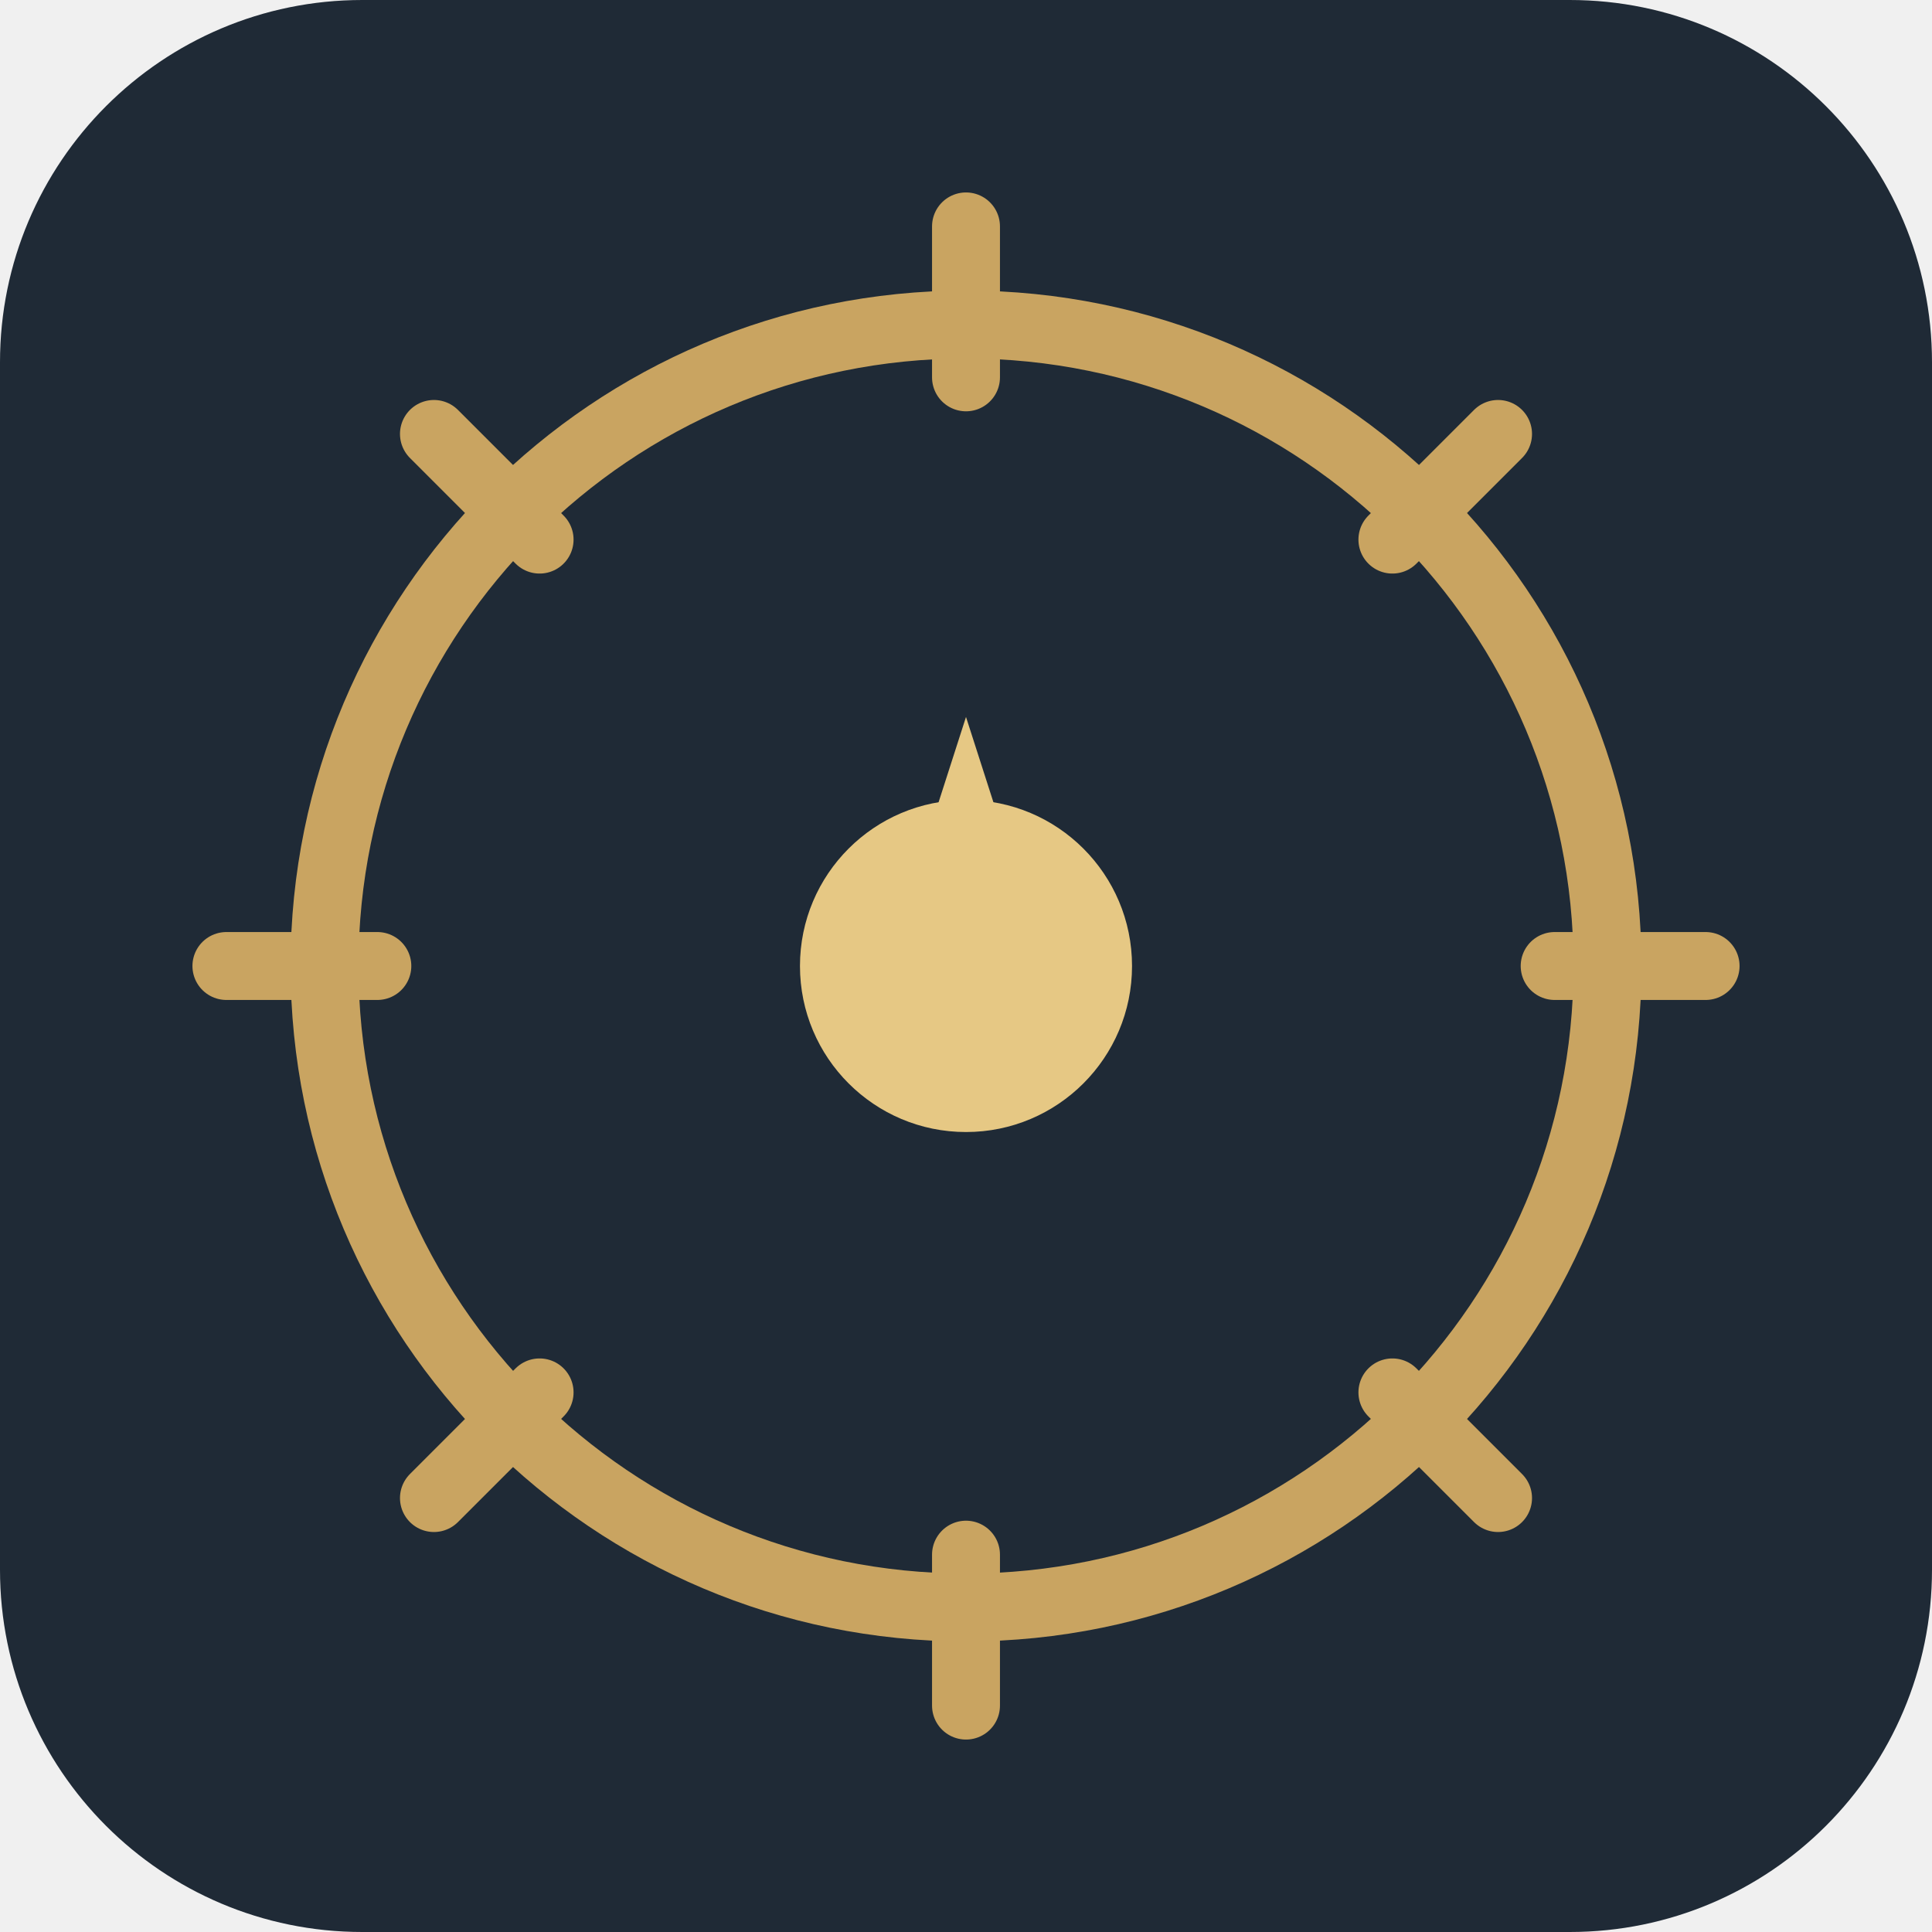
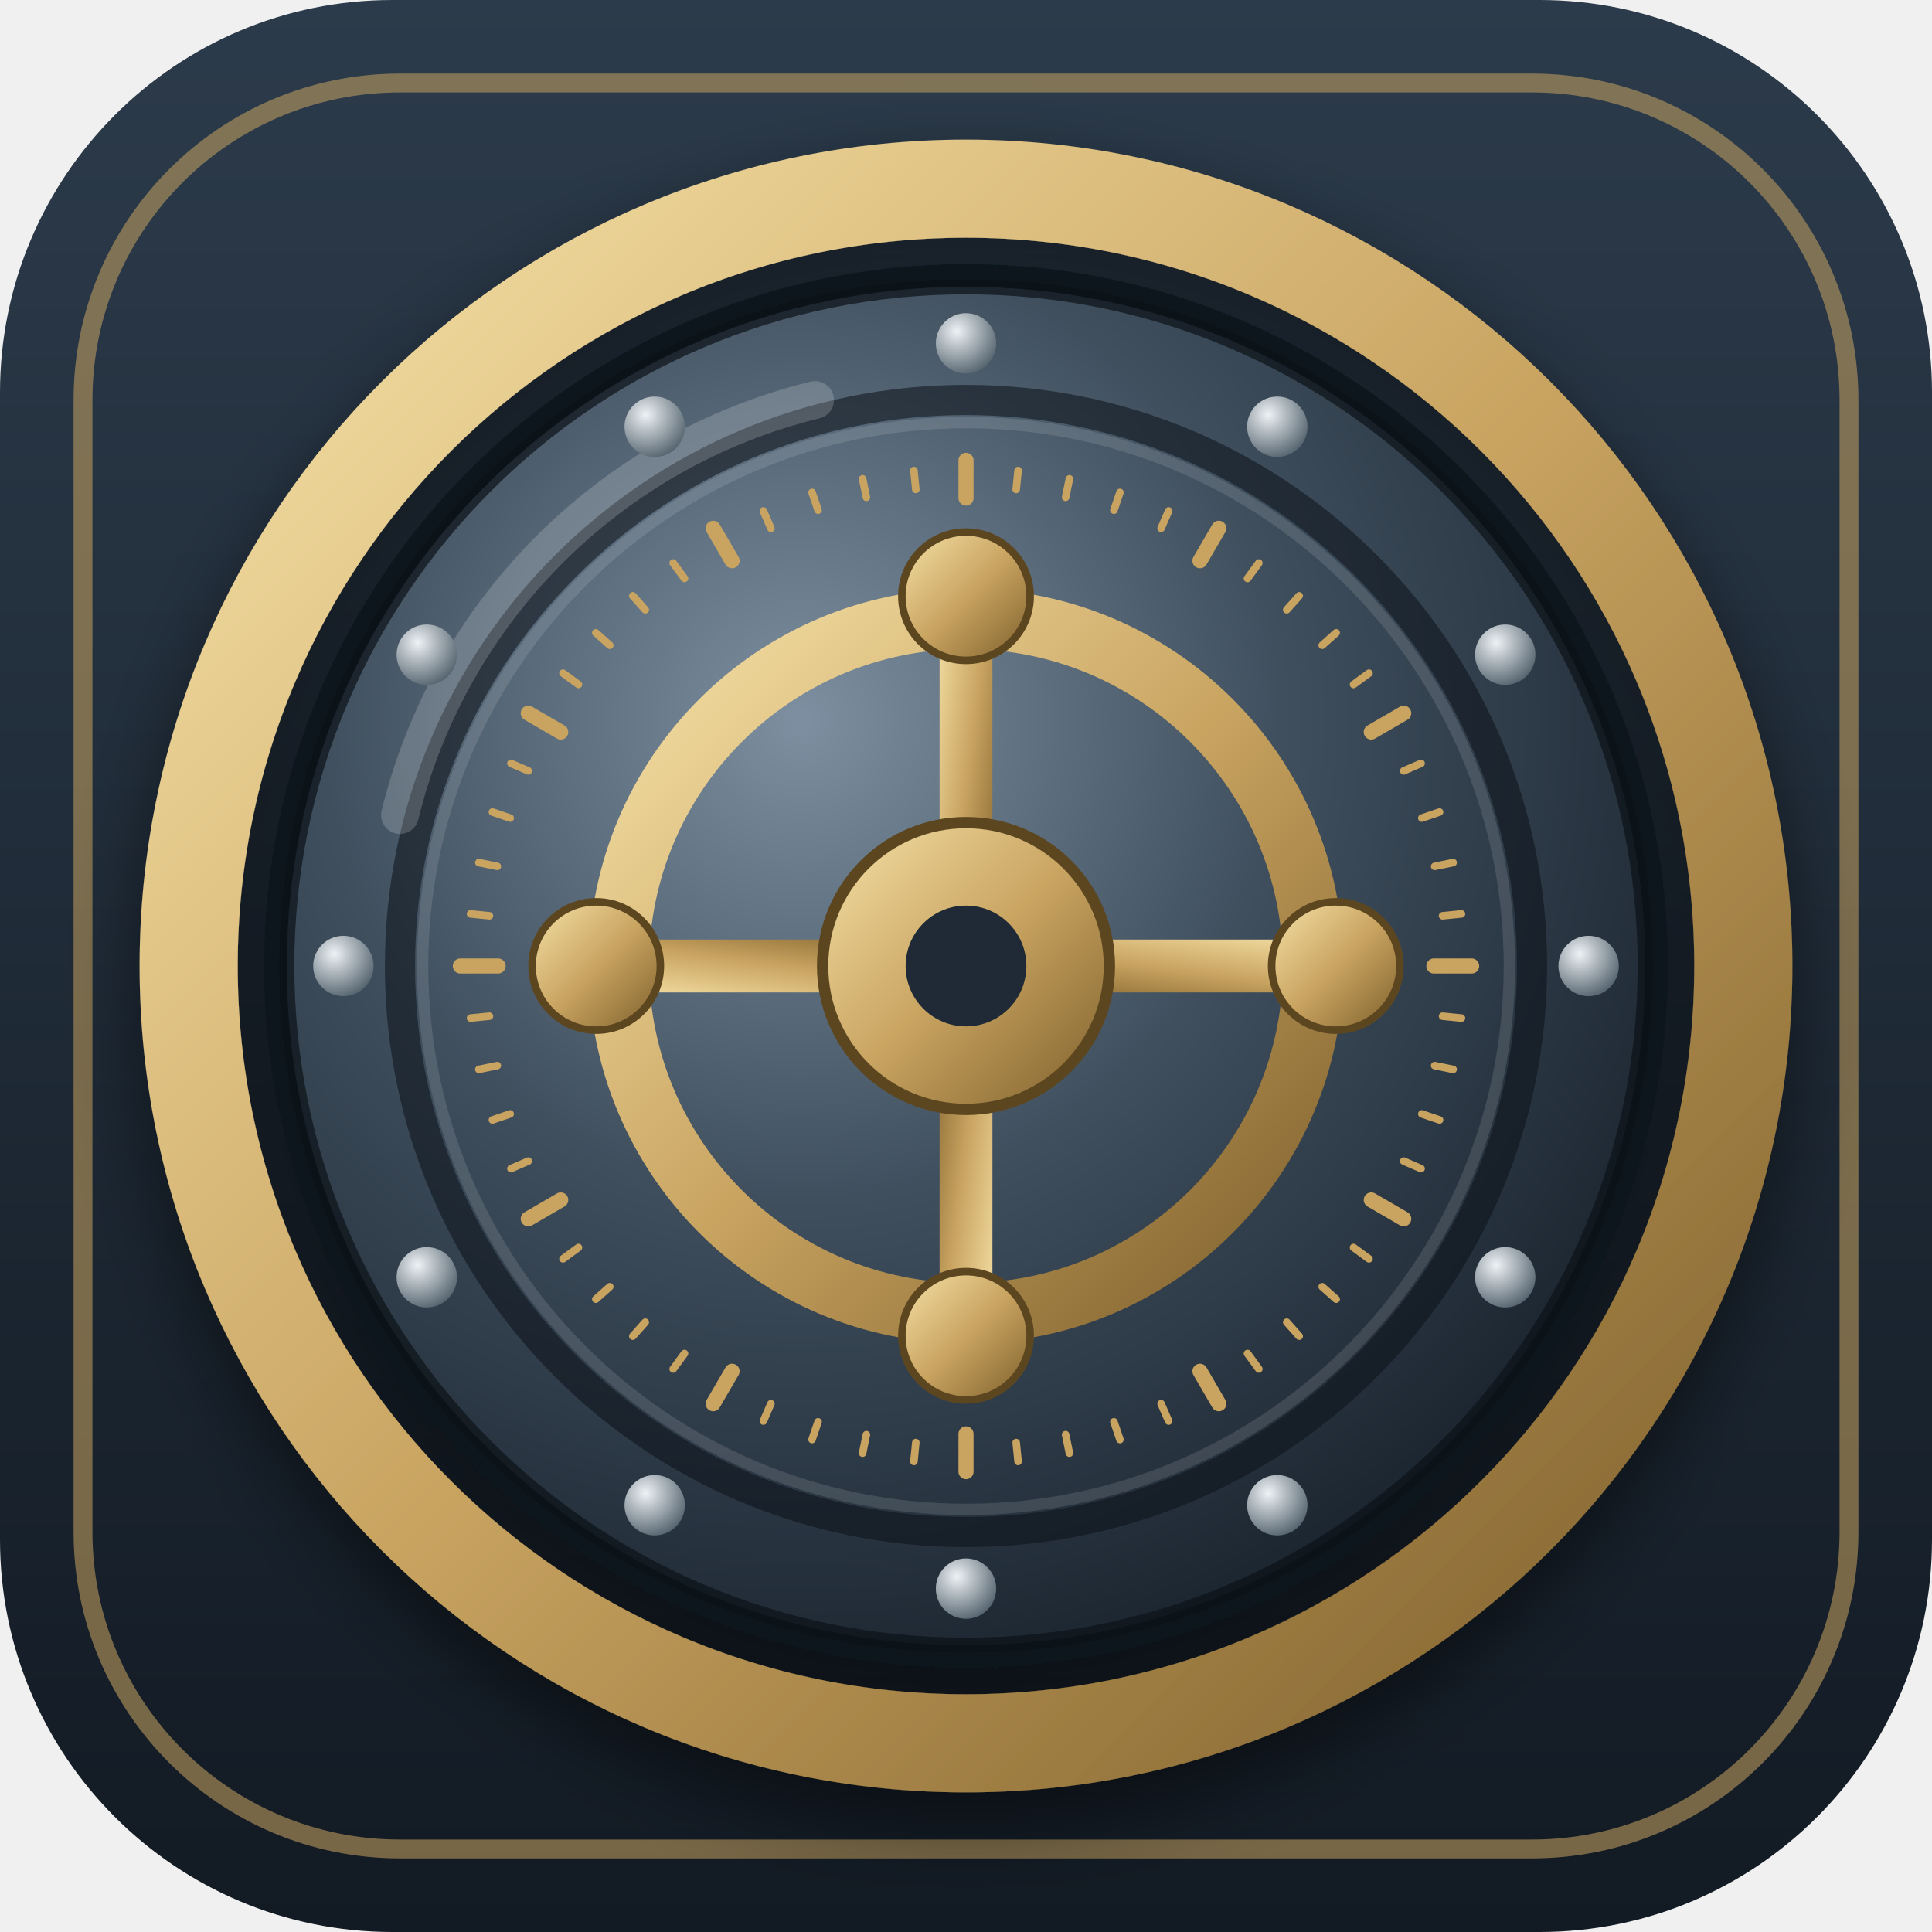
<svg xmlns="http://www.w3.org/2000/svg" viewBox="0 0 512 512">
-   <rect width="512" height="512" rx="96" fill="#1f2a36" />
-   <circle cx="256" cy="256" r="170" fill="none" stroke="#c9a461" stroke-width="18" />
-   <path d="M256 60v40M256 412v40M60 256h40M412 256h40M115 115l28 28M369 369l28 28M115 397l28-28M369 143l28-28" stroke="#c9a461" stroke-width="18" stroke-linecap="round" />
-   <circle cx="256" cy="256" r="44" fill="#e6c884" />
-   <path d="M256 190l18 56-18 12-18-12z" fill="#e6c884" />
+   <defs>
+     <radialGradient id="door" cx="38%" cy="32%" r="78%">
+       <stop offset="0" stop-color="#7d8fa0" />
+       <stop offset=".45" stop-color="#3f4f5e" />
+       <stop offset="1" stop-color="#151e28" />
+     </radialGradient>
+     <linearGradient id="brass" x1="0" y1="0" x2="1" y2="1">
+       <stop offset="0" stop-color="#f6e2a8" />
+       <stop offset=".5" stop-color="#c9a461" />
+       <stop offset="1" stop-color="#7d5f2b" />
+     </linearGradient>
+     <radialGradient id="bolt" cx="35%" cy="30%" r="75%">
+       <stop offset="0" stop-color="#eef2f5" />
+       <stop offset="1" stop-color="#55646f" />
+     </radialGradient>
+     <linearGradient id="bg" x1="0" y1="0" x2="0" y2="1">
+       <stop offset="0" stop-color="#2c3b4b" />
+       <stop offset="1" stop-color="#121a23" />
+     </linearGradient>
+     <filter id="sh" x="-20%" y="-20%" width="140%" height="140%">
+       <feDropShadow dx="0" dy="8" stdDeviation="10" flood-color="#000" flood-opacity=".5" />
+     </filter>
+   </defs>
+   <rect x="0" y="0" width="512" height="512" rx="104" fill="url(#bg)" />
+   <rect x="22" y="22" width="468" height="468" rx="84" fill="none" stroke="#c9a461" stroke-width="5" opacity=".55" />
+   <g filter="url(#sh)">
+     <circle cx="256" cy="256" r="206" fill="none" stroke="url(#brass)" stroke-width="26" />
+     <circle cx="256" cy="256" r="186" fill="#0f161e" />
+   </g>
+   <circle cx="256" cy="256" r="180" fill="url(#door)" />
+   <circle cx="256" cy="256" r="180" fill="none" stroke="#0b1117" stroke-width="4" opacity=".7" />
+   <circle cx="256" cy="256" r="150" fill="none" stroke="#0b1117" stroke-width="8" opacity=".55" />
+   <circle cx="256" cy="256" r="144" fill="none" stroke="#ffffff" stroke-opacity=".12" stroke-width="3" />
+   <path d="M106 216 A150 150 0 0 1 216 106" fill="none" stroke="#ffffff" stroke-opacity=".18" stroke-width="10" stroke-linecap="round" />
+   <g>
+     <circle cx="256.0" cy="91.0" r="8" fill="url(#bolt)" />
+     <circle cx="338.5" cy="113.1" r="8" fill="url(#bolt)" />
+     <circle cx="398.9" cy="173.5" r="8" fill="url(#bolt)" />
+     <circle cx="421.0" cy="256.0" r="8" fill="url(#bolt)" />
+     <circle cx="398.9" cy="338.5" r="8" fill="url(#bolt)" />
+     <circle cx="338.5" cy="398.9" r="8" fill="url(#bolt)" />
+     <circle cx="256.0" cy="421.0" r="8" fill="url(#bolt)" />
+     <circle cx="173.5" cy="398.9" r="8" fill="url(#bolt)" />
+     <circle cx="113.1" cy="338.5" r="8" fill="url(#bolt)" />
+     <circle cx="91.0" cy="256.0" r="8" fill="url(#bolt)" />
+     <circle cx="113.1" cy="173.5" r="8" fill="url(#bolt)" />
+     <circle cx="173.5" cy="113.1" r="8" fill="url(#bolt)" />
+   </g>
+   <g>
+     <line x1="256.0" y1="132.0" x2="256.0" y2="122.0" stroke="#c9a461" stroke-width="4" stroke-linecap="round" />
+     <line x1="269.3" y1="129.7" x2="269.8" y2="124.7" stroke="#c9a461" stroke-width="2" stroke-linecap="round" />
+     <line x1="282.4" y1="131.8" x2="283.4" y2="126.9" stroke="#c9a461" stroke-width="2" stroke-linecap="round" />
+     <line x1="295.2" y1="135.2" x2="296.8" y2="130.5" stroke="#c9a461" stroke-width="2" stroke-linecap="round" />
+     <line x1="307.7" y1="140.0" x2="309.7" y2="135.4" stroke="#c9a461" stroke-width="2" stroke-linecap="round" />
+     <line x1="318.0" y1="148.6" x2="323.0" y2="140.0" stroke="#c9a461" stroke-width="4" stroke-linecap="round" />
+     <line x1="330.6" y1="153.3" x2="333.6" y2="149.2" stroke="#c9a461" stroke-width="2" stroke-linecap="round" />
+     <line x1="341.0" y1="161.6" x2="344.3" y2="157.9" stroke="#c9a461" stroke-width="2" stroke-linecap="round" />
+     <line x1="350.4" y1="171.0" x2="354.1" y2="167.7" stroke="#c9a461" stroke-width="2" stroke-linecap="round" />
+     <line x1="358.7" y1="181.4" x2="362.8" y2="178.4" stroke="#c9a461" stroke-width="2" stroke-linecap="round" />
+     <line x1="363.4" y1="194.0" x2="372.0" y2="189.0" stroke="#c9a461" stroke-width="4" stroke-linecap="round" />
+     <line x1="372.0" y1="204.3" x2="376.6" y2="202.3" stroke="#c9a461" stroke-width="2" stroke-linecap="round" />
+     <line x1="376.8" y1="216.8" x2="381.5" y2="215.2" stroke="#c9a461" stroke-width="2" stroke-linecap="round" />
+     <line x1="380.2" y1="229.6" x2="385.1" y2="228.6" stroke="#c9a461" stroke-width="2" stroke-linecap="round" />
+     <line x1="382.3" y1="242.7" x2="387.3" y2="242.2" stroke="#c9a461" stroke-width="2" stroke-linecap="round" />
+     <line x1="380.0" y1="256.0" x2="390.0" y2="256.0" stroke="#c9a461" stroke-width="4" stroke-linecap="round" />
+     <line x1="382.3" y1="269.3" x2="387.3" y2="269.8" stroke="#c9a461" stroke-width="2" stroke-linecap="round" />
+     <line x1="380.2" y1="282.4" x2="385.1" y2="283.4" stroke="#c9a461" stroke-width="2" stroke-linecap="round" />
+     <line x1="376.8" y1="295.2" x2="381.5" y2="296.8" stroke="#c9a461" stroke-width="2" stroke-linecap="round" />
+     <line x1="372.0" y1="307.7" x2="376.6" y2="309.7" stroke="#c9a461" stroke-width="2" stroke-linecap="round" />
+     <line x1="363.4" y1="318.0" x2="372.0" y2="323.0" stroke="#c9a461" stroke-width="4" stroke-linecap="round" />
+     <line x1="358.7" y1="330.6" x2="362.8" y2="333.6" stroke="#c9a461" stroke-width="2" stroke-linecap="round" />
+     <line x1="350.4" y1="341.0" x2="354.1" y2="344.3" stroke="#c9a461" stroke-width="2" stroke-linecap="round" />
+     <line x1="341.0" y1="350.4" x2="344.3" y2="354.1" stroke="#c9a461" stroke-width="2" stroke-linecap="round" />
+     <line x1="330.6" y1="358.7" x2="333.6" y2="362.8" stroke="#c9a461" stroke-width="2" stroke-linecap="round" />
+     <line x1="318.0" y1="363.4" x2="323.0" y2="372.0" stroke="#c9a461" stroke-width="4" stroke-linecap="round" />
+     <line x1="307.7" y1="372.0" x2="309.7" y2="376.6" stroke="#c9a461" stroke-width="2" stroke-linecap="round" />
+     <line x1="295.2" y1="376.8" x2="296.8" y2="381.5" stroke="#c9a461" stroke-width="2" stroke-linecap="round" />
+     <line x1="282.4" y1="380.2" x2="283.4" y2="385.1" stroke="#c9a461" stroke-width="2" stroke-linecap="round" />
+     <line x1="269.3" y1="382.3" x2="269.8" y2="387.3" stroke="#c9a461" stroke-width="2" stroke-linecap="round" />
+     <line x1="256.0" y1="380.0" x2="256.0" y2="390.0" stroke="#c9a461" stroke-width="4" stroke-linecap="round" />
+     <line x1="242.7" y1="382.3" x2="242.2" y2="387.3" stroke="#c9a461" stroke-width="2" stroke-linecap="round" />
+     <line x1="229.6" y1="380.2" x2="228.6" y2="385.1" stroke="#c9a461" stroke-width="2" stroke-linecap="round" />
+     <line x1="216.8" y1="376.8" x2="215.2" y2="381.5" stroke="#c9a461" stroke-width="2" stroke-linecap="round" />
+     <line x1="204.3" y1="372.0" x2="202.3" y2="376.6" stroke="#c9a461" stroke-width="2" stroke-linecap="round" />
+     <line x1="194.0" y1="363.4" x2="189.0" y2="372.0" stroke="#c9a461" stroke-width="4" stroke-linecap="round" />
+     <line x1="181.4" y1="358.7" x2="178.4" y2="362.8" stroke="#c9a461" stroke-width="2" stroke-linecap="round" />
+     <line x1="171.0" y1="350.4" x2="167.7" y2="354.1" stroke="#c9a461" stroke-width="2" stroke-linecap="round" />
+     <line x1="161.6" y1="341.0" x2="157.9" y2="344.3" stroke="#c9a461" stroke-width="2" stroke-linecap="round" />
+     <line x1="153.3" y1="330.6" x2="149.2" y2="333.6" stroke="#c9a461" stroke-width="2" stroke-linecap="round" />
+     <line x1="148.6" y1="318.0" x2="140.0" y2="323.0" stroke="#c9a461" stroke-width="4" stroke-linecap="round" />
+     <line x1="140.0" y1="307.7" x2="135.4" y2="309.7" stroke="#c9a461" stroke-width="2" stroke-linecap="round" />
+     <line x1="135.2" y1="295.2" x2="130.5" y2="296.8" stroke="#c9a461" stroke-width="2" stroke-linecap="round" />
+     <line x1="131.8" y1="282.4" x2="126.9" y2="283.4" stroke="#c9a461" stroke-width="2" stroke-linecap="round" />
+     <line x1="129.7" y1="269.3" x2="124.7" y2="269.8" stroke="#c9a461" stroke-width="2" stroke-linecap="round" />
+     <line x1="132.0" y1="256.0" x2="122.0" y2="256.0" stroke="#c9a461" stroke-width="4" stroke-linecap="round" />
+     <line x1="129.7" y1="242.7" x2="124.7" y2="242.2" stroke="#c9a461" stroke-width="2" stroke-linecap="round" />
+     <line x1="131.8" y1="229.6" x2="126.9" y2="228.6" stroke="#c9a461" stroke-width="2" stroke-linecap="round" />
+     <line x1="135.2" y1="216.8" x2="130.5" y2="215.2" stroke="#c9a461" stroke-width="2" stroke-linecap="round" />
+     <line x1="140.0" y1="204.3" x2="135.4" y2="202.3" stroke="#c9a461" stroke-width="2" stroke-linecap="round" />
+     <line x1="148.6" y1="194.0" x2="140.0" y2="189.0" stroke="#c9a461" stroke-width="4" stroke-linecap="round" />
+     <line x1="153.3" y1="181.4" x2="149.2" y2="178.4" stroke="#c9a461" stroke-width="2" stroke-linecap="round" />
+     <line x1="161.6" y1="171.0" x2="157.9" y2="167.7" stroke="#c9a461" stroke-width="2" stroke-linecap="round" />
+     <line x1="171.0" y1="161.6" x2="167.7" y2="157.9" stroke="#c9a461" stroke-width="2" stroke-linecap="round" />
+     <line x1="181.4" y1="153.3" x2="178.4" y2="149.2" stroke="#c9a461" stroke-width="2" stroke-linecap="round" />
+     <line x1="194.0" y1="148.6" x2="189.0" y2="140.0" stroke="#c9a461" stroke-width="4" stroke-linecap="round" />
+     <line x1="204.3" y1="140.0" x2="202.3" y2="135.4" stroke="#c9a461" stroke-width="2" stroke-linecap="round" />
+     <line x1="216.8" y1="135.2" x2="215.2" y2="130.5" stroke="#c9a461" stroke-width="2" stroke-linecap="round" />
+     <line x1="229.6" y1="131.8" x2="228.6" y2="126.9" stroke="#c9a461" stroke-width="2" stroke-linecap="round" />
+     <line x1="242.7" y1="129.7" x2="242.2" y2="124.7" stroke="#c9a461" stroke-width="2" stroke-linecap="round" />
+   </g>
+   <g>
+     <circle cx="256" cy="256" r="92" fill="none" stroke="url(#brass)" stroke-width="16" />
+     <g>
+       <rect x="249" y="154" width="14" height="106" rx="7" fill="url(#brass)" />
+       <rect x="249" y="154" width="14" height="106" rx="7" fill="url(#brass)" transform="rotate(90 256 256)" />
+       <rect x="249" y="154" width="14" height="106" rx="7" fill="url(#brass)" transform="rotate(180 256 256)" />
+       <rect x="249" y="154" width="14" height="106" rx="7" fill="url(#brass)" transform="rotate(270 256 256)" />
+     </g>
+     <circle cx="256" cy="158" r="17" fill="url(#brass)" stroke="#5c4620" stroke-width="2" />
+     <circle cx="256" cy="354" r="17" fill="url(#brass)" stroke="#5c4620" stroke-width="2" />
+     <circle cx="158" cy="256" r="17" fill="url(#brass)" stroke="#5c4620" stroke-width="2" />
+     <circle cx="354" cy="256" r="17" fill="url(#brass)" stroke="#5c4620" stroke-width="2" />
+     <circle cx="256" cy="256" r="38" fill="url(#brass)" stroke="#5c4620" stroke-width="3" />
+     <circle cx="256" cy="256" r="16" fill="#1f2a36" />
+   </g>
</svg>
